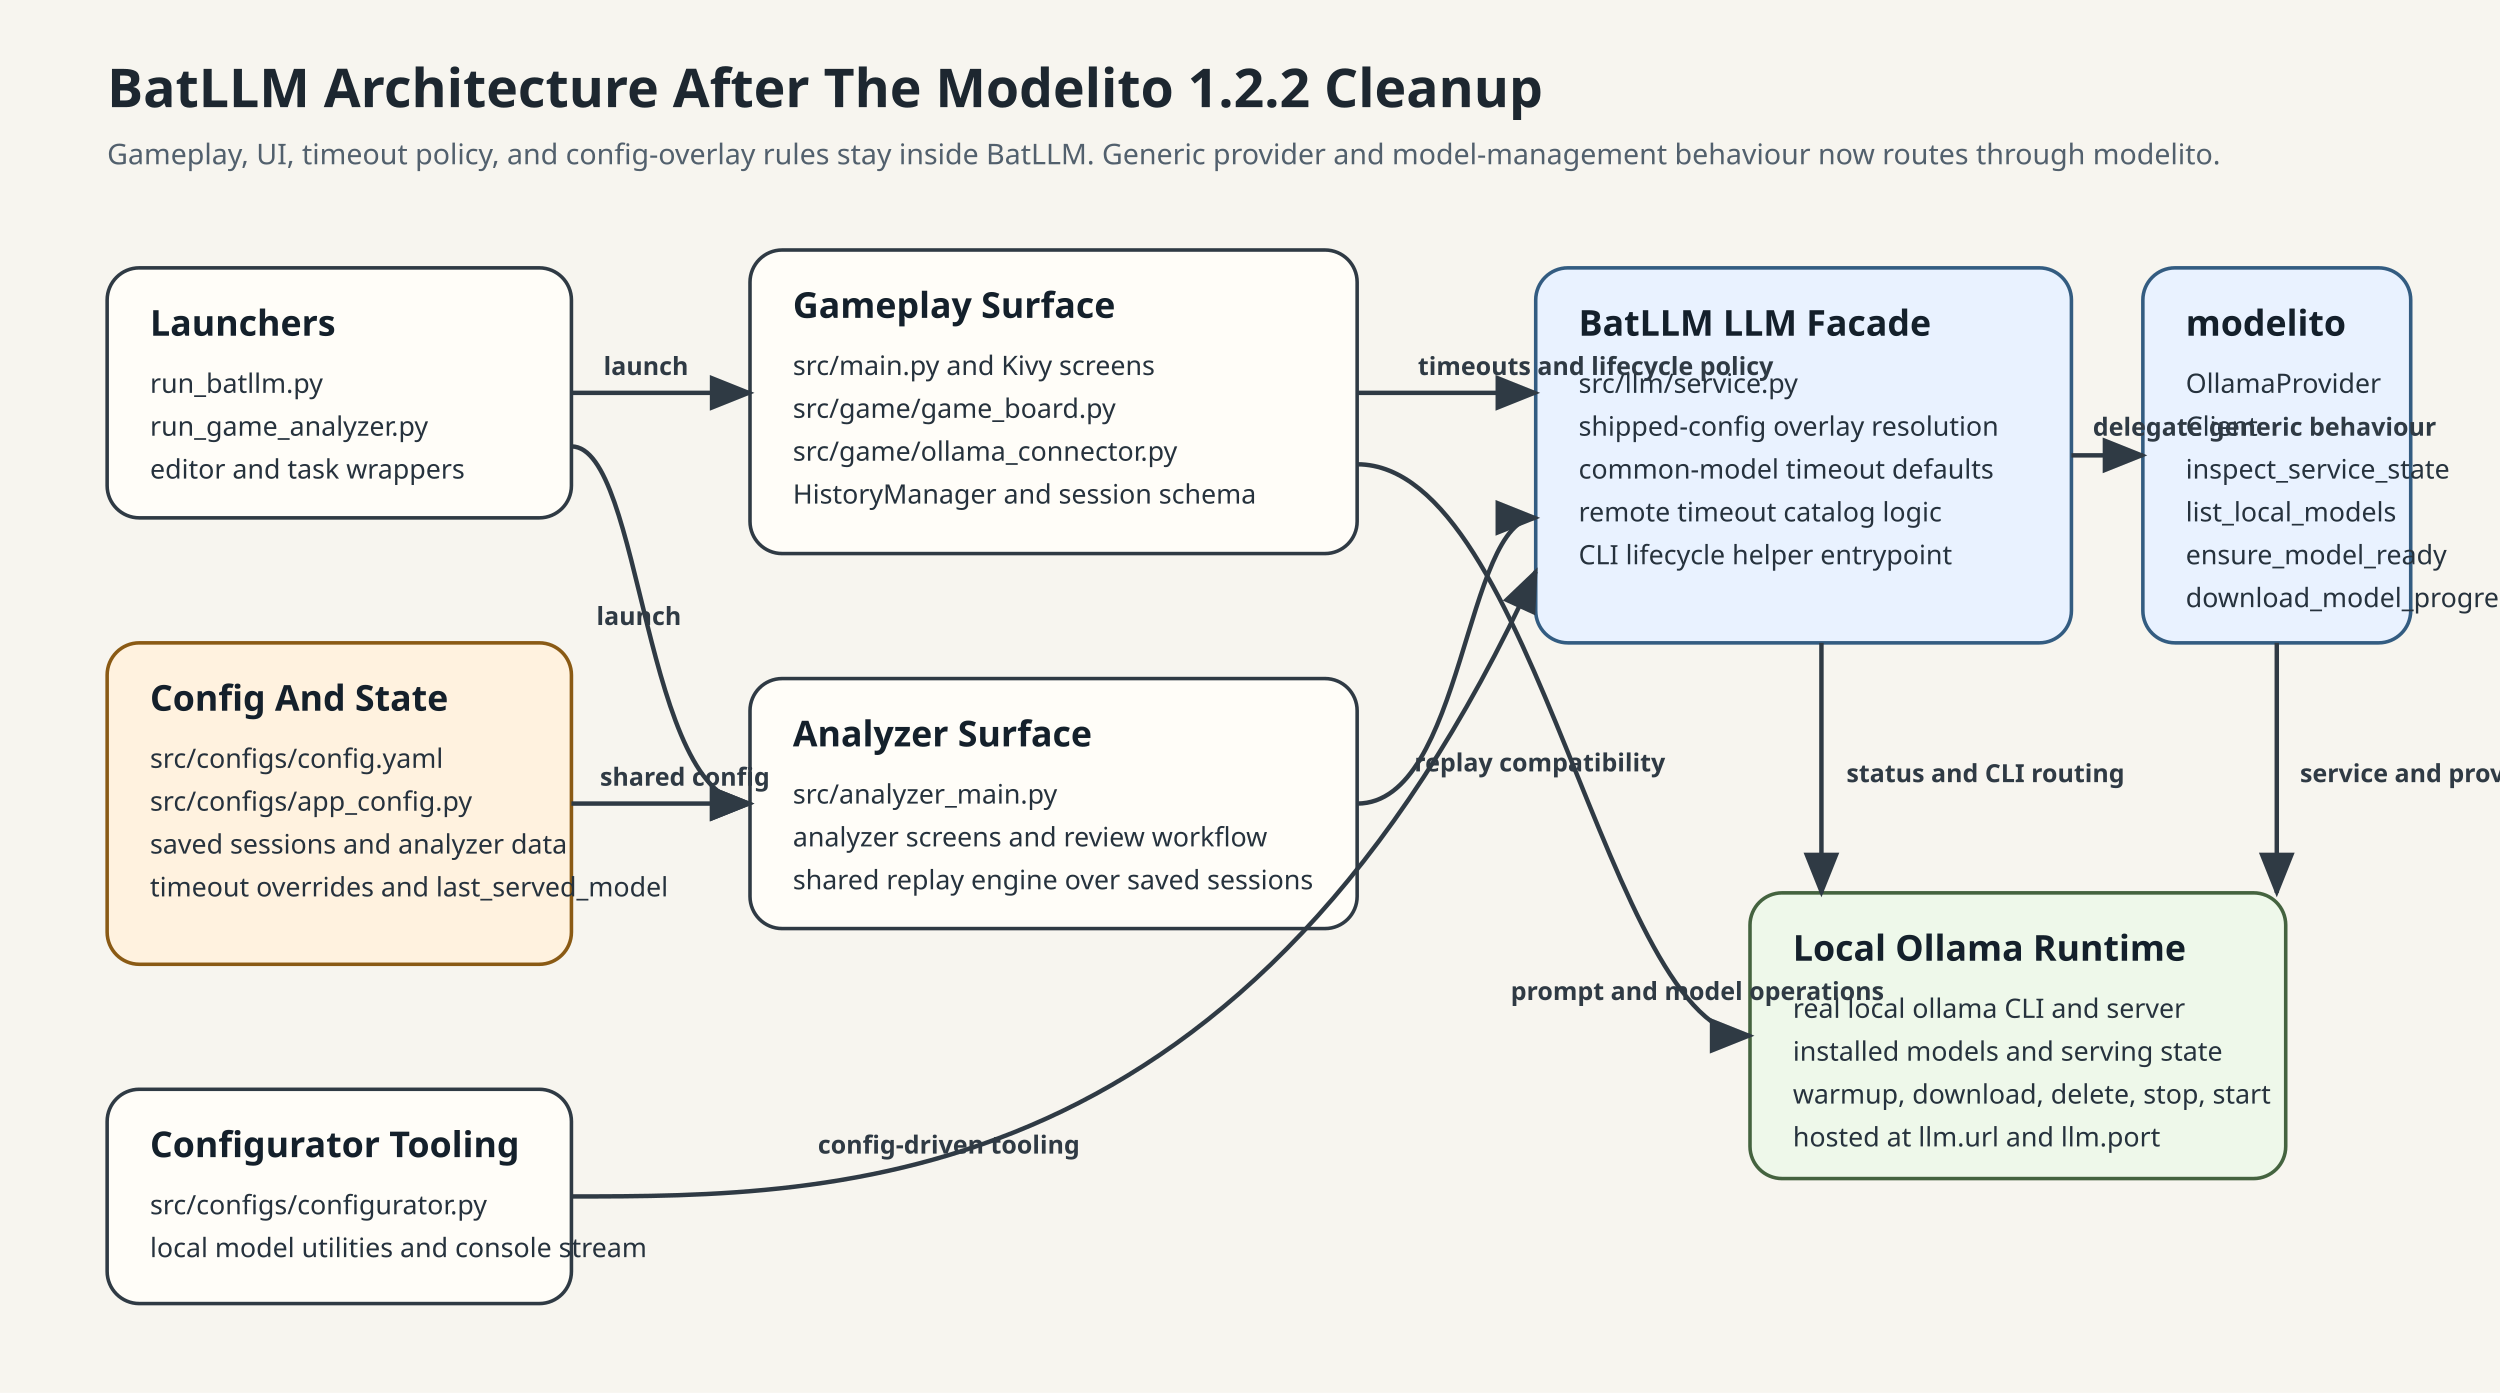
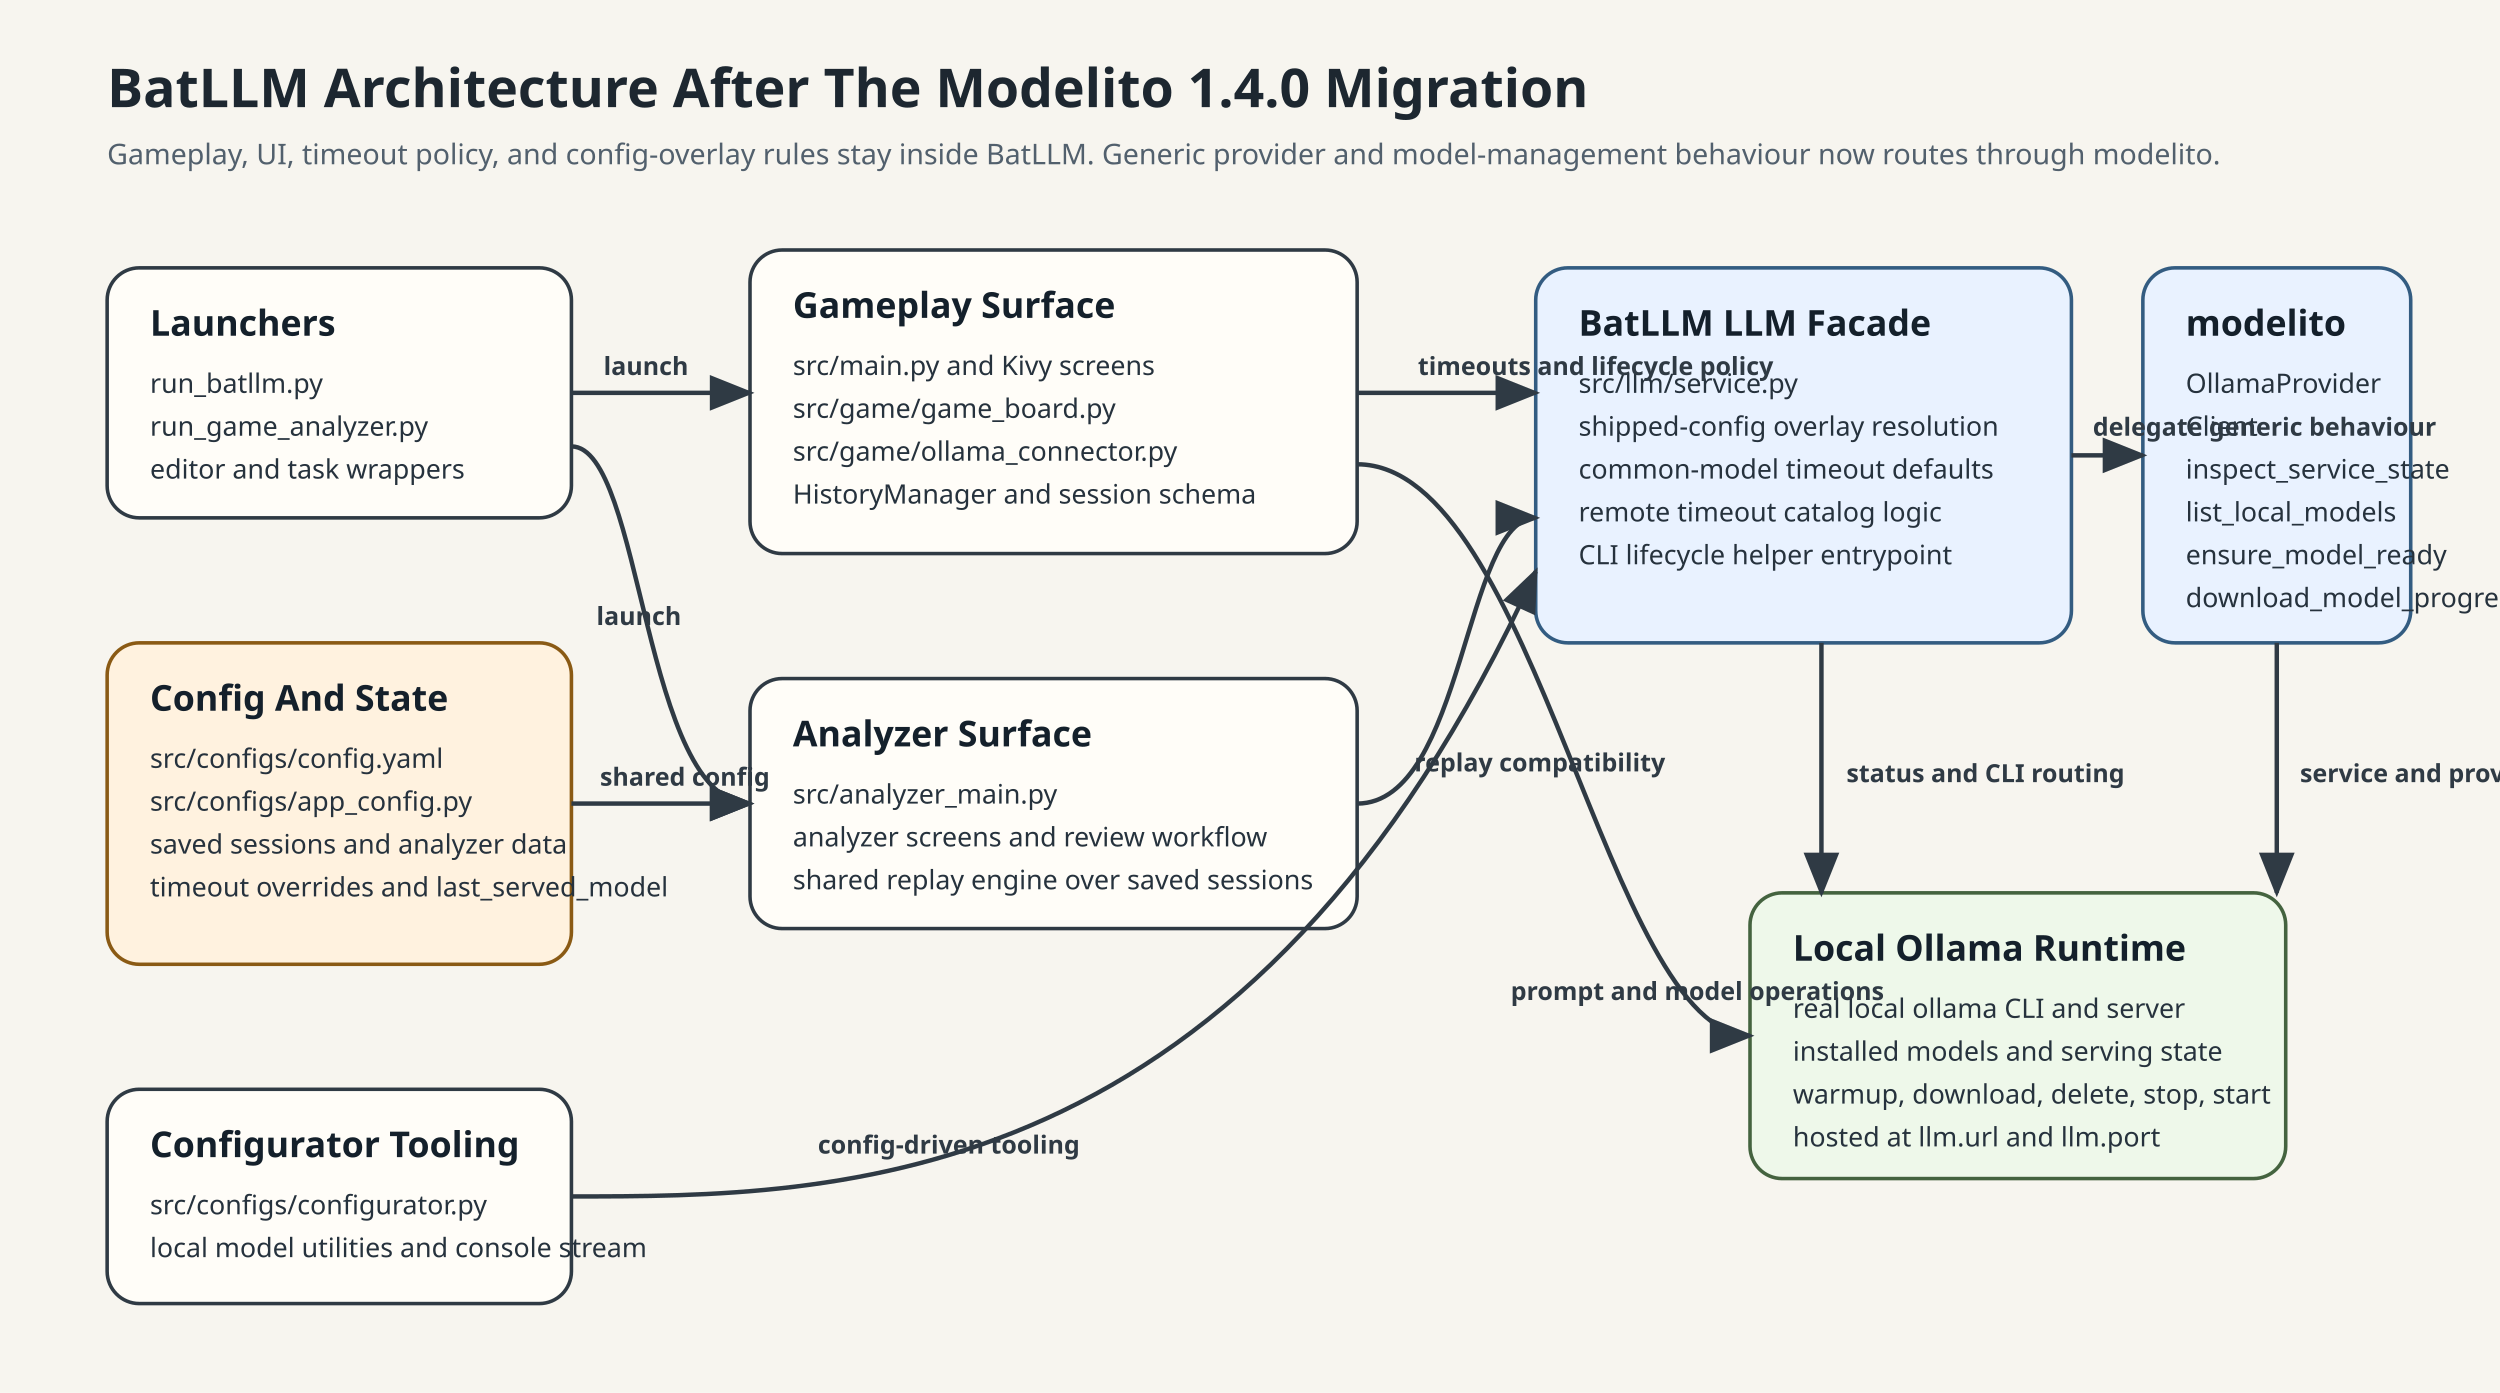
<svg xmlns="http://www.w3.org/2000/svg" width="1400" height="780" viewBox="0 0 1400 780" role="img" aria-labelledby="title desc">
  <defs>
    <style>
      .bg { fill: #f7f5ef; }
      .panel { fill: #fffdf8; stroke: #2f3a44; stroke-width: 2; }
      .accent { fill: #e9f2ff; stroke: #335c81; stroke-width: 2; }
      .runtime { fill: #eef8ea; stroke: #44633f; stroke-width: 2; }
      .storage { fill: #fff2df; stroke: #8a5a14; stroke-width: 2; }
      .title { font: 700 30px 'Avenir Next', 'Segoe UI', sans-serif; fill: #1d2730; }
      .subtitle { font: 500 16px 'Avenir Next', 'Segoe UI', sans-serif; fill: #52606d; }
      .box-title { font: 700 20px 'Avenir Next', 'Segoe UI', sans-serif; fill: #14202b; }
      .box-text { font: 500 15px 'Avenir Next', 'Segoe UI', sans-serif; fill: #26323d; }
      .arrow { stroke: #2f3a44; stroke-width: 2.5; fill: none; marker-end: url(#arrowhead); }
      .label { font: 600 14px 'Avenir Next', 'Segoe UI', sans-serif; fill: #2f3a44; }
    </style>
    <marker id="arrowhead" markerWidth="10" markerHeight="8" refX="9" refY="4" orient="auto">
      <path d="M0,0 L10,4 L0,8 z" fill="#2f3a44" />
    </marker>
  </defs>
  <rect class="bg" x="0" y="0" width="1400" height="780" />
-   <text class="title" x="60" y="60">BatLLM Architecture After The Modelito 1.2.2 Cleanup</text>
+   <text class="title" x="60" y="60">BatLLM Architecture After The Modelito 1.4.0 Migration</text>
  <text class="subtitle" x="60" y="92">Gameplay, UI, timeout policy, and config-overlay rules stay inside BatLLM. Generic provider and model-management behaviour now routes through modelito.</text>
  <rect class="panel" x="60" y="150" width="260" height="140" rx="18" ry="18" />
  <text class="box-title" x="84" y="188">Launchers</text>
  <text class="box-text" x="84" y="220">
    <tspan x="84" dy="0">run_batllm.py</tspan>
    <tspan x="84" dy="24">run_game_analyzer.py</tspan>
    <tspan x="84" dy="24">editor and task wrappers</tspan>
  </text>
  <rect class="storage" x="60" y="360" width="260" height="180" rx="18" ry="18" />
  <text class="box-title" x="84" y="398">Config And State</text>
  <text class="box-text" x="84" y="430">
    <tspan x="84" dy="0">src/configs/config.yaml</tspan>
    <tspan x="84" dy="24">src/configs/app_config.py</tspan>
    <tspan x="84" dy="24">saved sessions and analyzer data</tspan>
    <tspan x="84" dy="24">timeout overrides and last_served_model</tspan>
  </text>
  <rect class="panel" x="60" y="610" width="260" height="120" rx="18" ry="18" />
  <text class="box-title" x="84" y="648">Configurator Tooling</text>
  <text class="box-text" x="84" y="680">
    <tspan x="84" dy="0">src/configs/configurator.py</tspan>
    <tspan x="84" dy="24">local model utilities and console stream</tspan>
  </text>
  <rect class="panel" x="420" y="140" width="340" height="170" rx="18" ry="18" />
  <text class="box-title" x="444" y="178">Gameplay Surface</text>
  <text class="box-text" x="444" y="210">
    <tspan x="444" dy="0">src/main.py and Kivy screens</tspan>
    <tspan x="444" dy="24">src/game/game_board.py</tspan>
    <tspan x="444" dy="24">src/game/ollama_connector.py</tspan>
    <tspan x="444" dy="24">HistoryManager and session schema</tspan>
  </text>
  <rect class="panel" x="420" y="380" width="340" height="140" rx="18" ry="18" />
  <text class="box-title" x="444" y="418">Analyzer Surface</text>
  <text class="box-text" x="444" y="450">
    <tspan x="444" dy="0">src/analyzer_main.py</tspan>
    <tspan x="444" dy="24">analyzer screens and review workflow</tspan>
    <tspan x="444" dy="24">shared replay engine over saved sessions</tspan>
  </text>
  <rect class="accent" x="860" y="150" width="300" height="210" rx="18" ry="18" />
  <text class="box-title" x="884" y="188">BatLLM LLM Facade</text>
  <text class="box-text" x="884" y="220">
    <tspan x="884" dy="0">src/llm/service.py</tspan>
    <tspan x="884" dy="24">shipped-config overlay resolution</tspan>
    <tspan x="884" dy="24">common-model timeout defaults</tspan>
    <tspan x="884" dy="24">remote timeout catalog logic</tspan>
    <tspan x="884" dy="24">CLI lifecycle helper entrypoint</tspan>
  </text>
  <rect class="accent" x="1200" y="150" width="150" height="210" rx="18" ry="18" />
  <text class="box-title" x="1224" y="188">modelito</text>
  <text class="box-text" x="1224" y="220">
    <tspan x="1224" dy="0">OllamaProvider</tspan>
    <tspan x="1224" dy="24">Client</tspan>
    <tspan x="1224" dy="24">inspect_service_state</tspan>
    <tspan x="1224" dy="24">list_local_models</tspan>
    <tspan x="1224" dy="24">ensure_model_ready</tspan>
    <tspan x="1224" dy="24">download_model_progress</tspan>
  </text>
  <rect class="runtime" x="980" y="500" width="300" height="160" rx="18" ry="18" />
  <text class="box-title" x="1004" y="538">Local Ollama Runtime</text>
  <text class="box-text" x="1004" y="570">
    <tspan x="1004" dy="0">real local ollama CLI and server</tspan>
    <tspan x="1004" dy="24">installed models and serving state</tspan>
    <tspan x="1004" dy="24">warmup, download, delete, stop, start</tspan>
    <tspan x="1004" dy="24">hosted at llm.url and llm.port</tspan>
  </text>
  <path class="arrow" d="M320 220 H420" />
  <path class="arrow" d="M320 250 C360 250 360 450 420 450" />
  <path class="arrow" d="M320 450 H420" />
  <path class="arrow" d="M320 670 C470 670 700 670 860 320" />
  <path class="arrow" d="M760 220 H860" />
  <path class="arrow" d="M760 450 C820 450 820 290 860 290" />
  <path class="arrow" d="M1160 255 H1200" />
  <path class="arrow" d="M1275 360 V500" />
  <path class="arrow" d="M1020 360 V500" />
  <path class="arrow" d="M760 260 C860 260 900 580 980 580" />
  <text class="label" x="338" y="210">launch</text>
  <text class="label" x="334" y="350">launch</text>
  <text class="label" x="336" y="440">shared config</text>
  <text class="label" x="458" y="646">config-driven tooling</text>
  <text class="label" x="794" y="210">timeouts and lifecycle policy</text>
  <text class="label" x="792" y="432">replay compatibility</text>
  <text class="label" x="1172" y="244">delegate generic behaviour</text>
  <text class="label" x="1288" y="438">service and provider calls</text>
  <text class="label" x="1034" y="438">status and CLI routing</text>
  <text class="label" x="846" y="560">prompt and model operations</text>
</svg>
